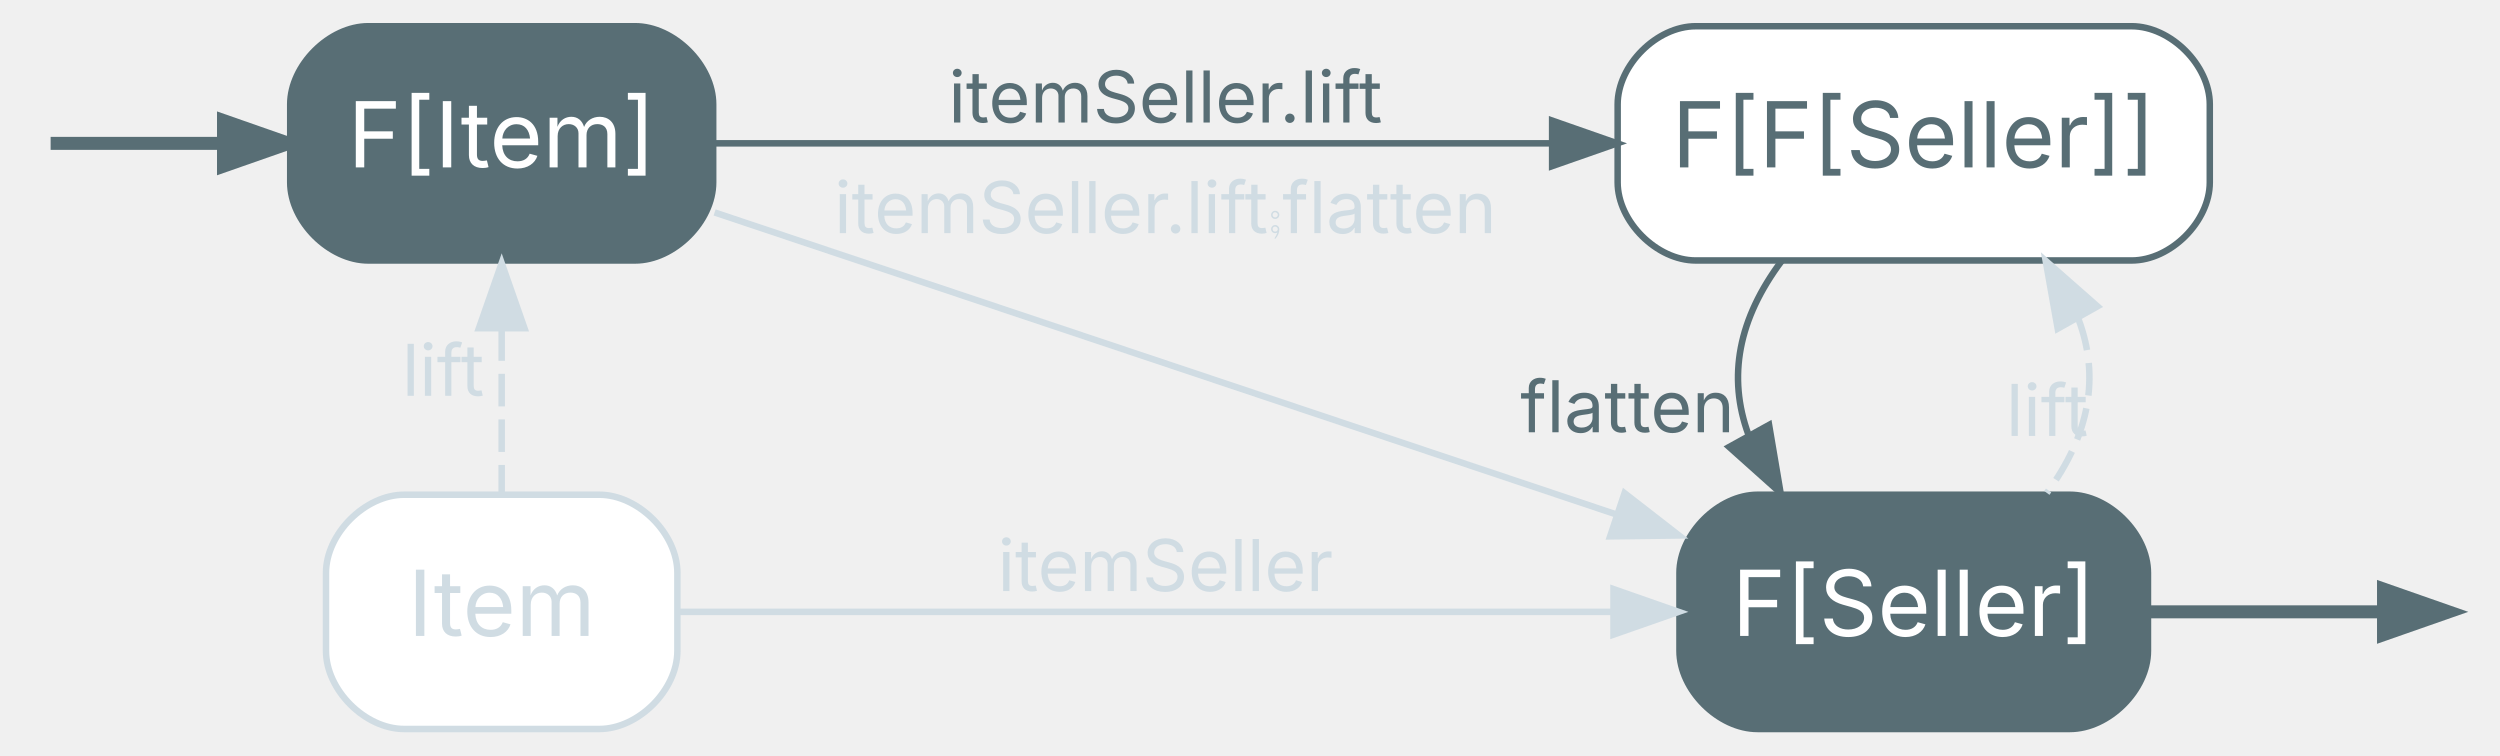
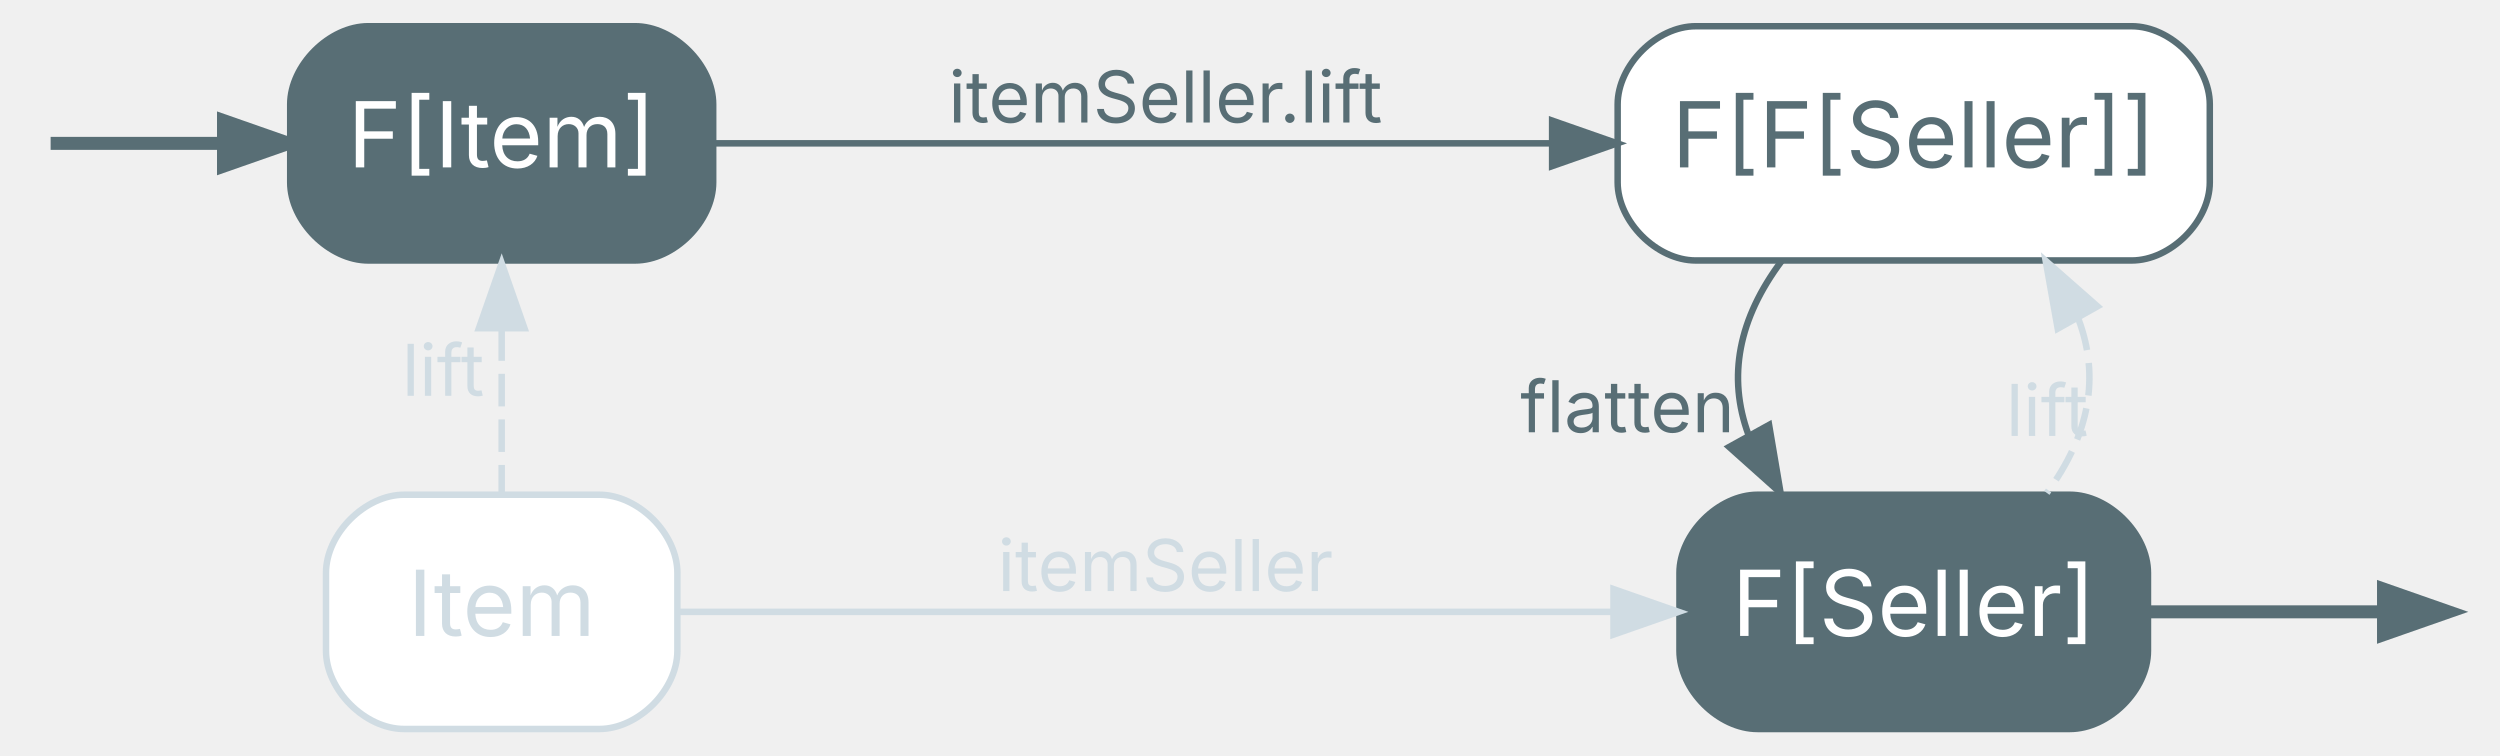
<svg xmlns="http://www.w3.org/2000/svg" width="384pt" height="116pt" viewBox="0.00 0.00 384.20 116.00">
  <g id="graph0" class="graph" transform="scale(1 1) rotate(0) translate(4 112)">
    <g id="node3" class="node start">
      <path fill="#586e75" stroke="#586e75" d="M93.6,-108C93.6,-108 52.6,-108 52.6,-108 46.6,-108 40.6,-102 40.6,-96 40.6,-96 40.6,-84 40.6,-84 40.6,-78 46.6,-72 52.6,-72 52.6,-72 93.6,-72 93.6,-72 99.6,-72 105.6,-78 105.6,-84 105.6,-84 105.6,-96 105.6,-96 105.6,-102 99.6,-108 93.6,-108" />
      <text text-anchor="middle" x="73.1" y="-86.3" font-family="Inter,Arial" font-size="14.00" fill="#ffffff">F[Item]</text>
    </g>
    <g id="edge7" class="edge start">
      <path fill="none" stroke="#586e75" stroke-width="2" d="M3.78,-90C7.02,-90 17.87,-90 30,-90" />
      <polygon fill="#586e75" stroke="#586e75" stroke-width="2" points="30.35,-93.5 40.35,-90 30.35,-86.5 30.35,-93.5" />
    </g>
    <g id="node4" class="node">
      <path fill="#ffffff" stroke="#586e75" d="M323.6,-108C323.6,-108 256.6,-108 256.6,-108 250.6,-108 244.6,-102 244.6,-96 244.6,-96 244.6,-84 244.6,-84 244.6,-78 250.6,-72 256.6,-72 256.6,-72 323.6,-72 323.6,-72 329.6,-72 335.6,-78 335.6,-84 335.6,-84 335.6,-96 335.6,-96 335.6,-102 329.6,-108 323.6,-108" />
      <text text-anchor="middle" x="290.1" y="-86.3" font-family="Inter,Arial" font-size="14.00" fill="#586e75">F[F[Seller]]</text>
    </g>
    <g id="edge5" class="edge">
      <path fill="none" stroke="#586e75" d="M105.82,-90C139.64,-90 193.8,-90 234.49,-90" />
      <polygon fill="#586e75" stroke="#586e75" points="234.53,-93.5 244.53,-90 234.53,-86.5 234.53,-93.5" />
      <text text-anchor="middle" x="175.1" y="-93.2" font-family="Inter,Arial" font-size="11.00" fill="#586e75">itemSeller.lift</text>
    </g>
    <g id="node5" class="node goal">
      <path fill="#586e75" stroke="#586e75" d="M314.1,-36C314.1,-36 266.1,-36 266.1,-36 260.1,-36 254.1,-30 254.1,-24 254.1,-24 254.1,-12 254.1,-12 254.1,-6 260.1,0 266.1,0 266.1,0 314.1,0 314.1,0 320.1,0 326.1,-6 326.1,-12 326.1,-12 326.1,-24 326.1,-24 326.1,-30 320.1,-36 314.1,-36" />
      <text text-anchor="middle" x="290.1" y="-14.3" font-family="Inter,Arial" font-size="14.00" fill="#ffffff">F[Seller]</text>
-     </g>
-     <g id="edge4" class="edge disabled">
-       <path fill="none" stroke="#d0dce3" d="M105.82,-79.38C142.48,-67.1 203.06,-46.81 244.46,-32.95" />
-       <polygon fill="#d0dce3" stroke="#d0dce3" points="245.66,-36.24 254.03,-29.74 243.44,-29.6 245.66,-36.24" />
-       <text text-anchor="middle" x="175.1" y="-76.2" font-family="Inter,Arial" font-size="11.00" fill="#d0dce3">itemSeller.lift⨾flatten</text>
    </g>
    <g id="node6" class="node disabled">
      <path fill="#ffffff" stroke="#d0dce3" d="M88.1,-36C88.1,-36 58.1,-36 58.1,-36 52.1,-36 46.1,-30 46.1,-24 46.1,-24 46.1,-12 46.1,-12 46.1,-6 52.1,0 58.1,0 58.1,0 88.1,0 88.1,0 94.1,0 100.1,-6 100.1,-12 100.1,-12 100.1,-24 100.1,-24 100.1,-30 94.1,-36 88.1,-36" />
      <text text-anchor="middle" x="73.1" y="-14.3" font-family="Inter,Arial" font-size="14.00" fill="#d0dce3">Item</text>
    </g>
    <g id="edge1" class="edge lift,disabled">
      <path fill="none" stroke="#d0dce3" stroke-dasharray="5,2" d="M73.1,-61.58C73.1,-53.03 73.1,-43.87 73.1,-36.17" />
      <polygon fill="#d0dce3" stroke="#d0dce3" points="69.6,-61.59 73.1,-71.59 76.6,-61.59 69.6,-61.59" />
      <text text-anchor="middle" x="64.1" y="-51.2" font-family="Inter,Arial" font-size="11.00" fill="#d0dce3">lift</text>
    </g>
    <g id="edge2" class="edge lift,disabled">
      <path fill="none" stroke="#d0dce3" stroke-dasharray="5,2" d="M315.4,-63.04C318.76,-54.12 317.14,-45.2 310.56,-36.28" />
      <polygon fill="#d0dce3" stroke="#d0dce3" points="312.23,-61.52 310.38,-71.95 318.34,-64.95 312.23,-61.52" />
      <text text-anchor="middle" x="310.6" y="-45.04" font-family="Inter,Arial" font-size="11.00" fill="#d0dce3">lift</text>
    </g>
    <g id="edge6" class="edge">
      <path fill="none" stroke="#586e75" d="M269.82,-71.95C263.14,-63.04 261.44,-54.12 264.71,-45.2" />
      <polygon fill="#586e75" stroke="#586e75" points="267.87,-46.73 269.64,-36.28 261.74,-43.34 267.87,-46.73" />
      <text text-anchor="middle" x="246.1" y="-45.6" font-family="Inter,Arial" font-size="11.00" fill="#586e75">flatten</text>
    </g>
    <g id="edge8" class="edge goal">
      <path fill="none" stroke="#586e75" stroke-width="2" d="M326.48,-18C339.29,-18 352.86,-18 362.09,-18" />
      <polygon fill="#586e75" stroke="#586e75" stroke-width="2" points="362.3,-21.5 372.3,-18 362.3,-14.5 362.3,-21.5" />
    </g>
    <g id="edge3" class="edge disabled">
      <path fill="none" stroke="#d0dce3" d="M100.46,-18C136.17,-18 200.44,-18 243.93,-18" />
      <polygon fill="#d0dce3" stroke="#d0dce3" points="243.96,-21.5 253.96,-18 243.96,-14.5 243.96,-21.5" />
      <text text-anchor="middle" x="175.1" y="-21.2" font-family="Inter,Arial" font-size="11.00" fill="#d0dce3">itemSeller</text>
    </g>
  </g>
</svg>
